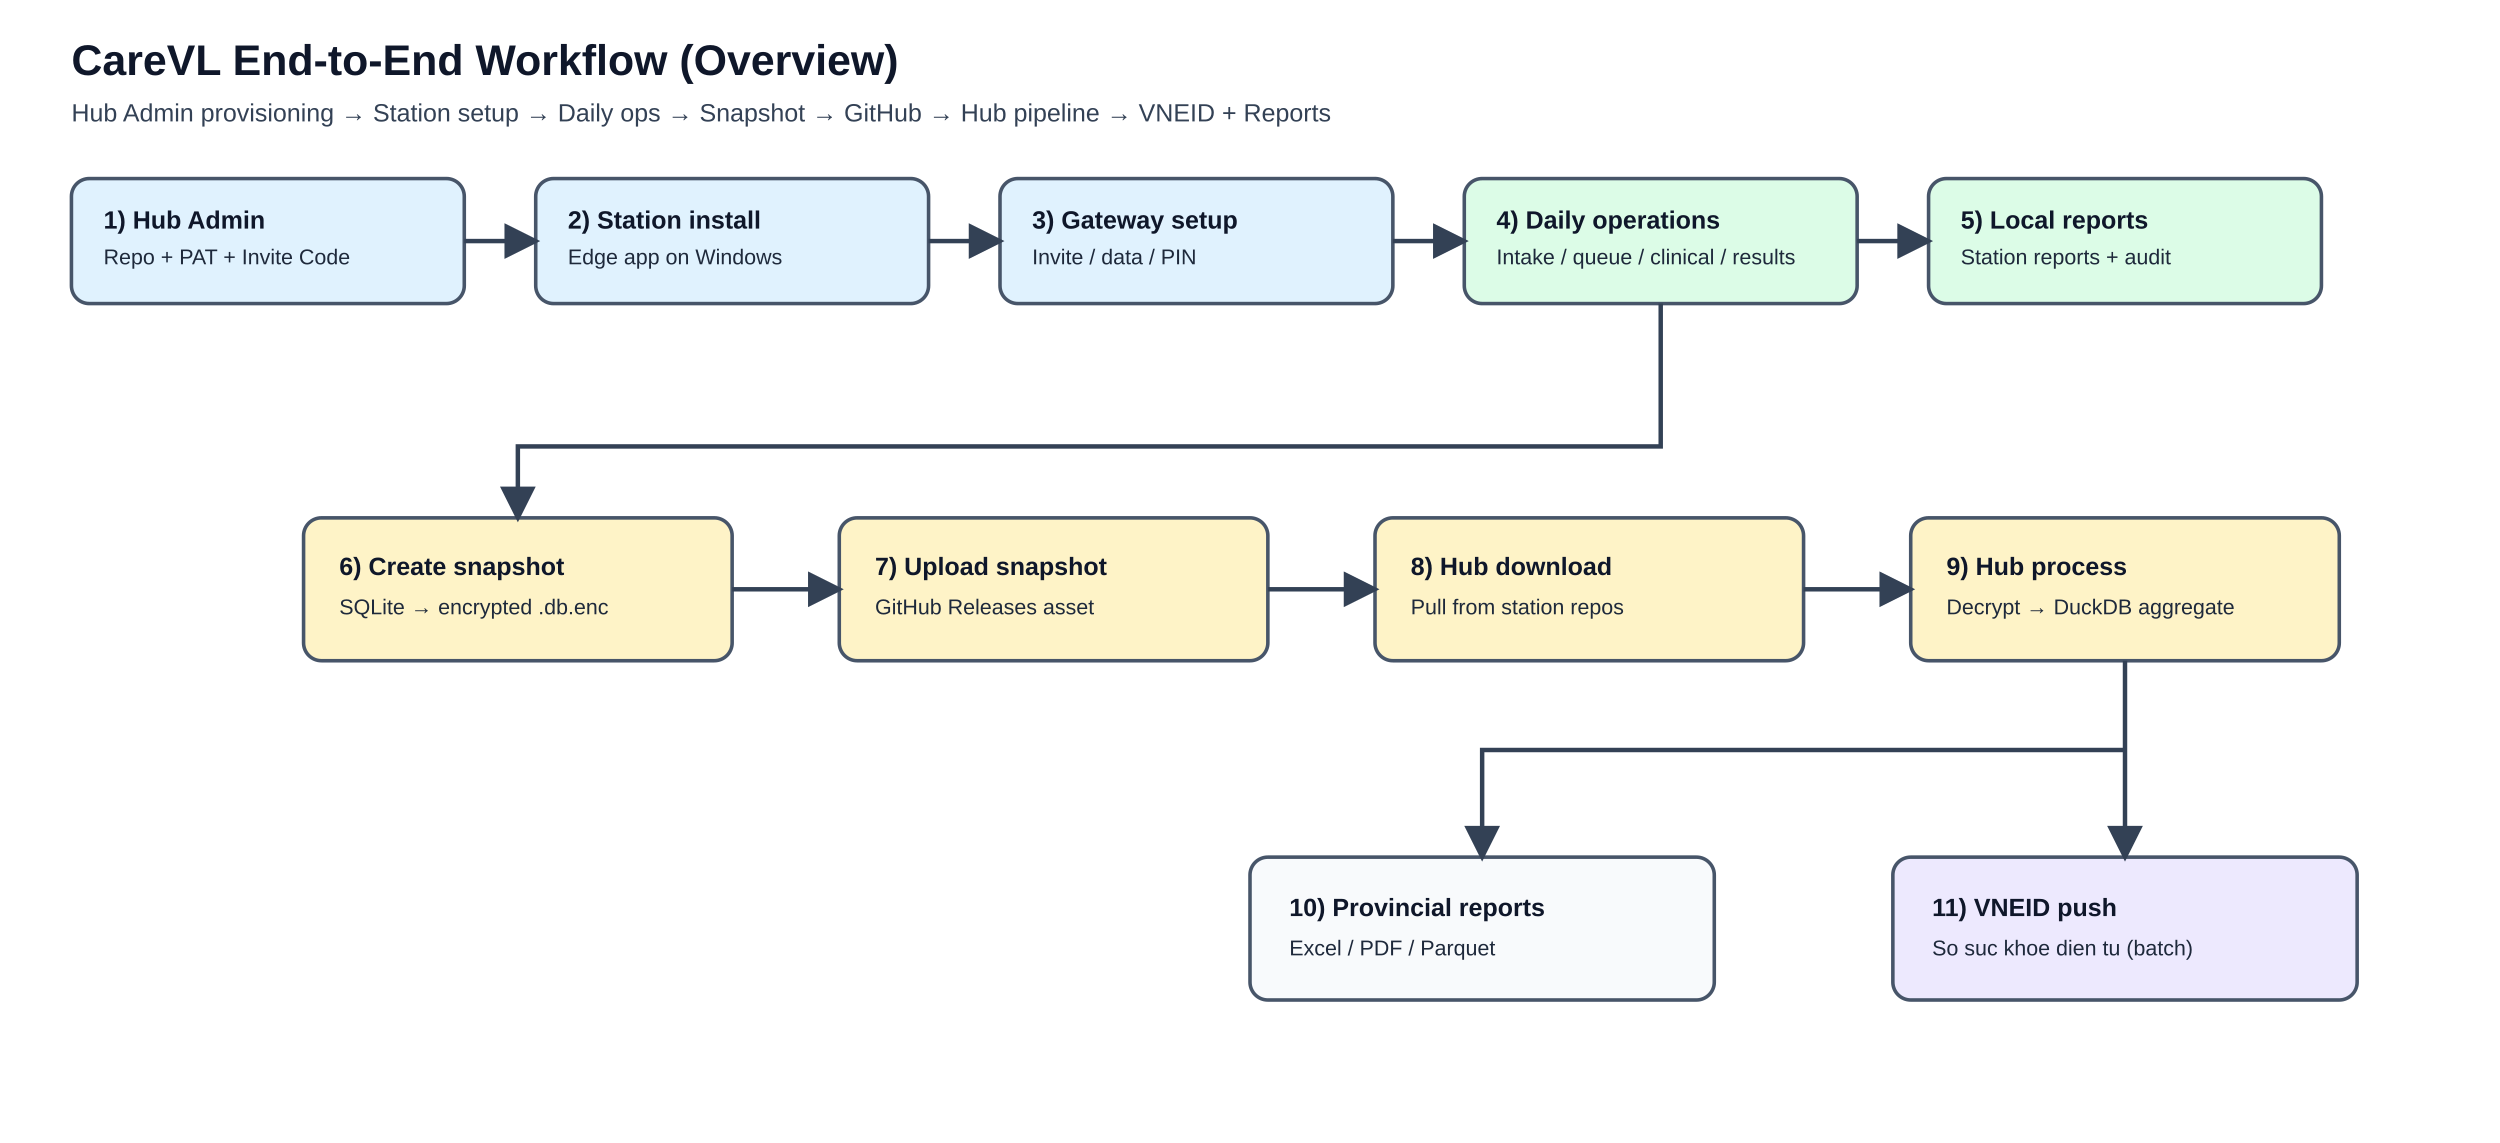
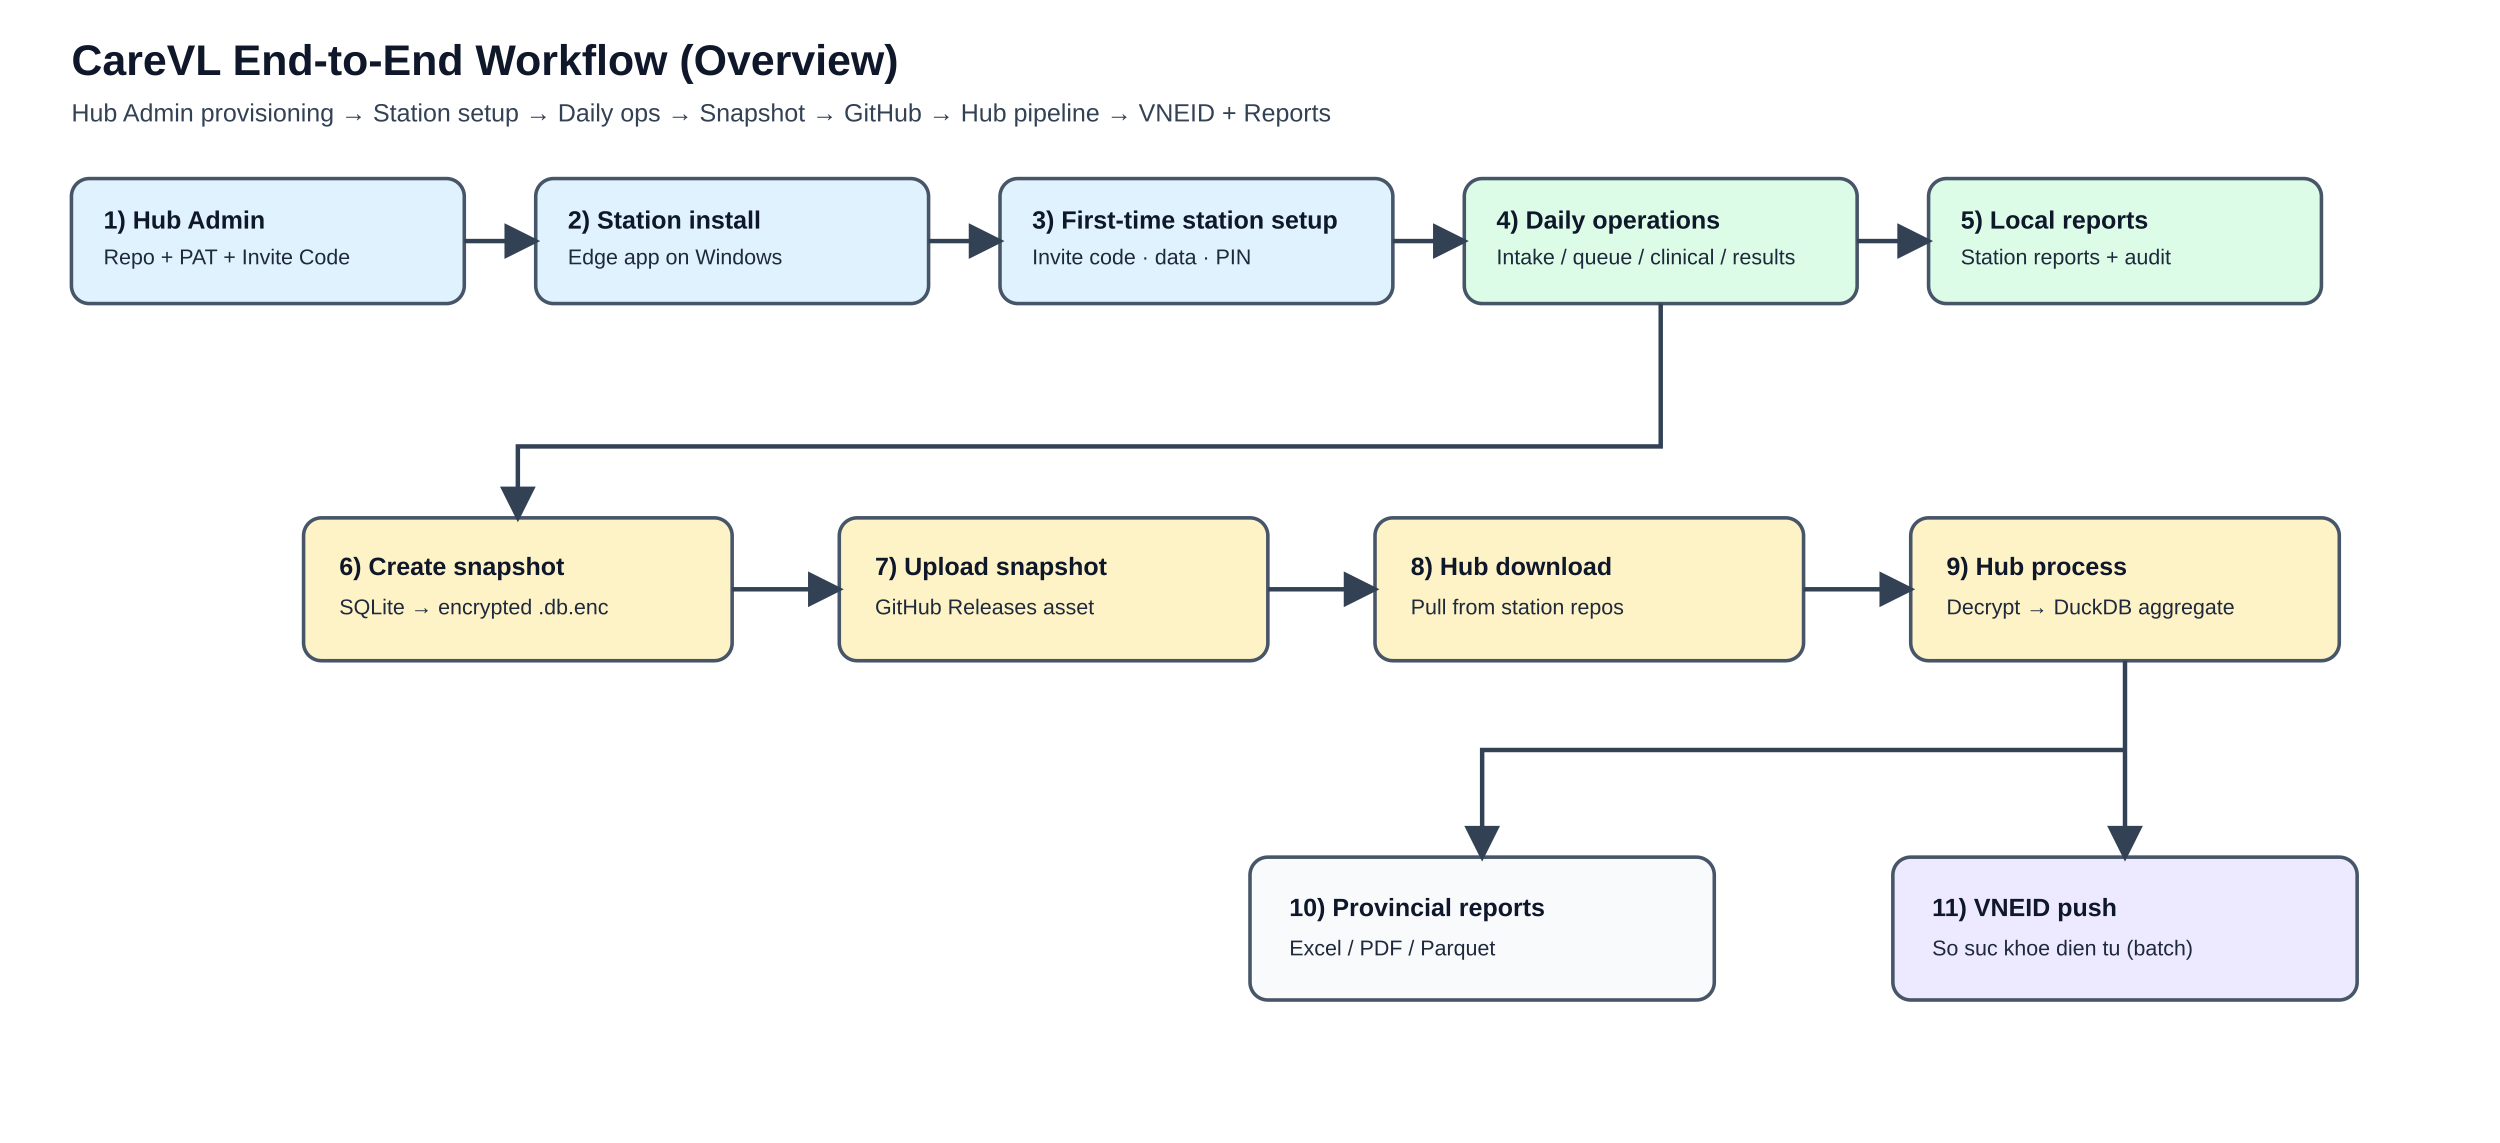
<svg xmlns="http://www.w3.org/2000/svg" width="1400" height="640" viewBox="0 0 1400 640">
  <defs>
    <style>
      .title    { font: 700 24px Arial, sans-serif; fill: #0f172a; }
      .subtitle { font: 500 14px Arial, sans-serif; fill: #334155; }
      .box      { fill: #f8fafc; stroke: #475569; stroke-width: 2; }
      .sectionA { fill: #e0f2fe; }
      .sectionB { fill: #dcfce7; }
      .sectionC { fill: #fef3c7; }
      .sectionD { fill: #ede9fe; }
      .label    { font: 600 14px Arial, sans-serif; fill: #0f172a; }
      .small    { font: 500 12px Arial, sans-serif; fill: #1e293b; }
      .arrow    { stroke: #334155; stroke-width: 2.5; fill: none; marker-end: url(#arrowHead); }
      .stem     { stroke: #334155; stroke-width: 2.5; fill: none; }
    </style>
    <marker id="arrowHead" markerWidth="8" markerHeight="8" refX="7" refY="4" orient="auto">
      <path d="M0,0 L8,4 L0,8 Z" fill="#334155" />
    </marker>
  </defs>
  <text x="40" y="42" class="title">CareVL End-to-End Workflow (Overview)</text>
  <text x="40" y="68" class="subtitle">Hub Admin provisioning → Station setup → Daily ops → Snapshot → GitHub → Hub pipeline → VNEID + Reports</text>
  <rect x="40" y="100" width="220" height="70" rx="10" ry="10" class="box sectionA" />
  <text x="58" y="128" class="label">1) Hub Admin</text>
  <text x="58" y="148" class="small">Repo + PAT + Invite Code</text>
  <rect x="300" y="100" width="220" height="70" rx="10" ry="10" class="box sectionA" />
  <text x="318" y="128" class="label">2) Station install</text>
  <text x="318" y="148" class="small">Edge app on Windows</text>
  <rect x="560" y="100" width="220" height="70" rx="10" ry="10" class="box sectionA" />
-   <text x="578" y="128" class="label">3) Gateway setup</text>
-   <text x="578" y="148" class="small">Invite / data / PIN</text>
+   <text x="578" y="128" class="label">3) First-time station setup</text>
+   <text x="578" y="148" class="small">Invite code · data · PIN</text>
  <rect x="820" y="100" width="220" height="70" rx="10" ry="10" class="box sectionB" />
  <text x="838" y="128" class="label">4) Daily operations</text>
  <text x="838" y="148" class="small">Intake / queue / clinical / results</text>
  <rect x="1080" y="100" width="220" height="70" rx="10" ry="10" class="box sectionB" />
  <text x="1098" y="128" class="label">5) Local reports</text>
  <text x="1098" y="148" class="small">Station reports + audit</text>
  <rect x="170" y="290" width="240" height="80" rx="10" ry="10" class="box sectionC" />
  <text x="190" y="322" class="label">6) Create snapshot</text>
  <text x="190" y="344" class="small">SQLite → encrypted .db.enc</text>
  <rect x="470" y="290" width="240" height="80" rx="10" ry="10" class="box sectionC" />
  <text x="490" y="322" class="label">7) Upload snapshot</text>
  <text x="490" y="344" class="small">GitHub Releases asset</text>
  <rect x="770" y="290" width="240" height="80" rx="10" ry="10" class="box sectionC" />
  <text x="790" y="322" class="label">8) Hub download</text>
  <text x="790" y="344" class="small">Pull from station repos</text>
  <rect x="1070" y="290" width="240" height="80" rx="10" ry="10" class="box sectionC" />
  <text x="1090" y="322" class="label">9) Hub process</text>
  <text x="1090" y="344" class="small">Decrypt → DuckDB aggregate</text>
  <rect x="700" y="480" width="260" height="80" rx="10" ry="10" class="box" />
  <text x="722" y="513" class="label">10) Provincial reports</text>
  <text x="722" y="535" class="small">Excel / PDF / Parquet</text>
  <rect x="1060" y="480" width="260" height="80" rx="10" ry="10" class="box sectionD" />
  <text x="1082" y="513" class="label">11) VNEID push</text>
  <text x="1082" y="535" class="small">So suc khoe dien tu (batch)</text>
  <path d="M260  135 L300  135" class="arrow" />
  <path d="M520  135 L560  135" class="arrow" />
  <path d="M780  135 L820  135" class="arrow" />
  <path d="M1040 135 L1080 135" class="arrow" />
  <path d="M930 170 L930 250 L290 250 L290 290" class="arrow" />
  <path d="M410  330 L470  330" class="arrow" />
  <path d="M710  330 L770  330" class="arrow" />
  <path d="M1010 330 L1070 330" class="arrow" />
  <path d="M1190 370 L1190 420" class="stem" />
  <path d="M1190 420 L830 420 L830 480" class="arrow" />
  <path d="M1190 420 L1190 480" class="arrow" />
</svg>
